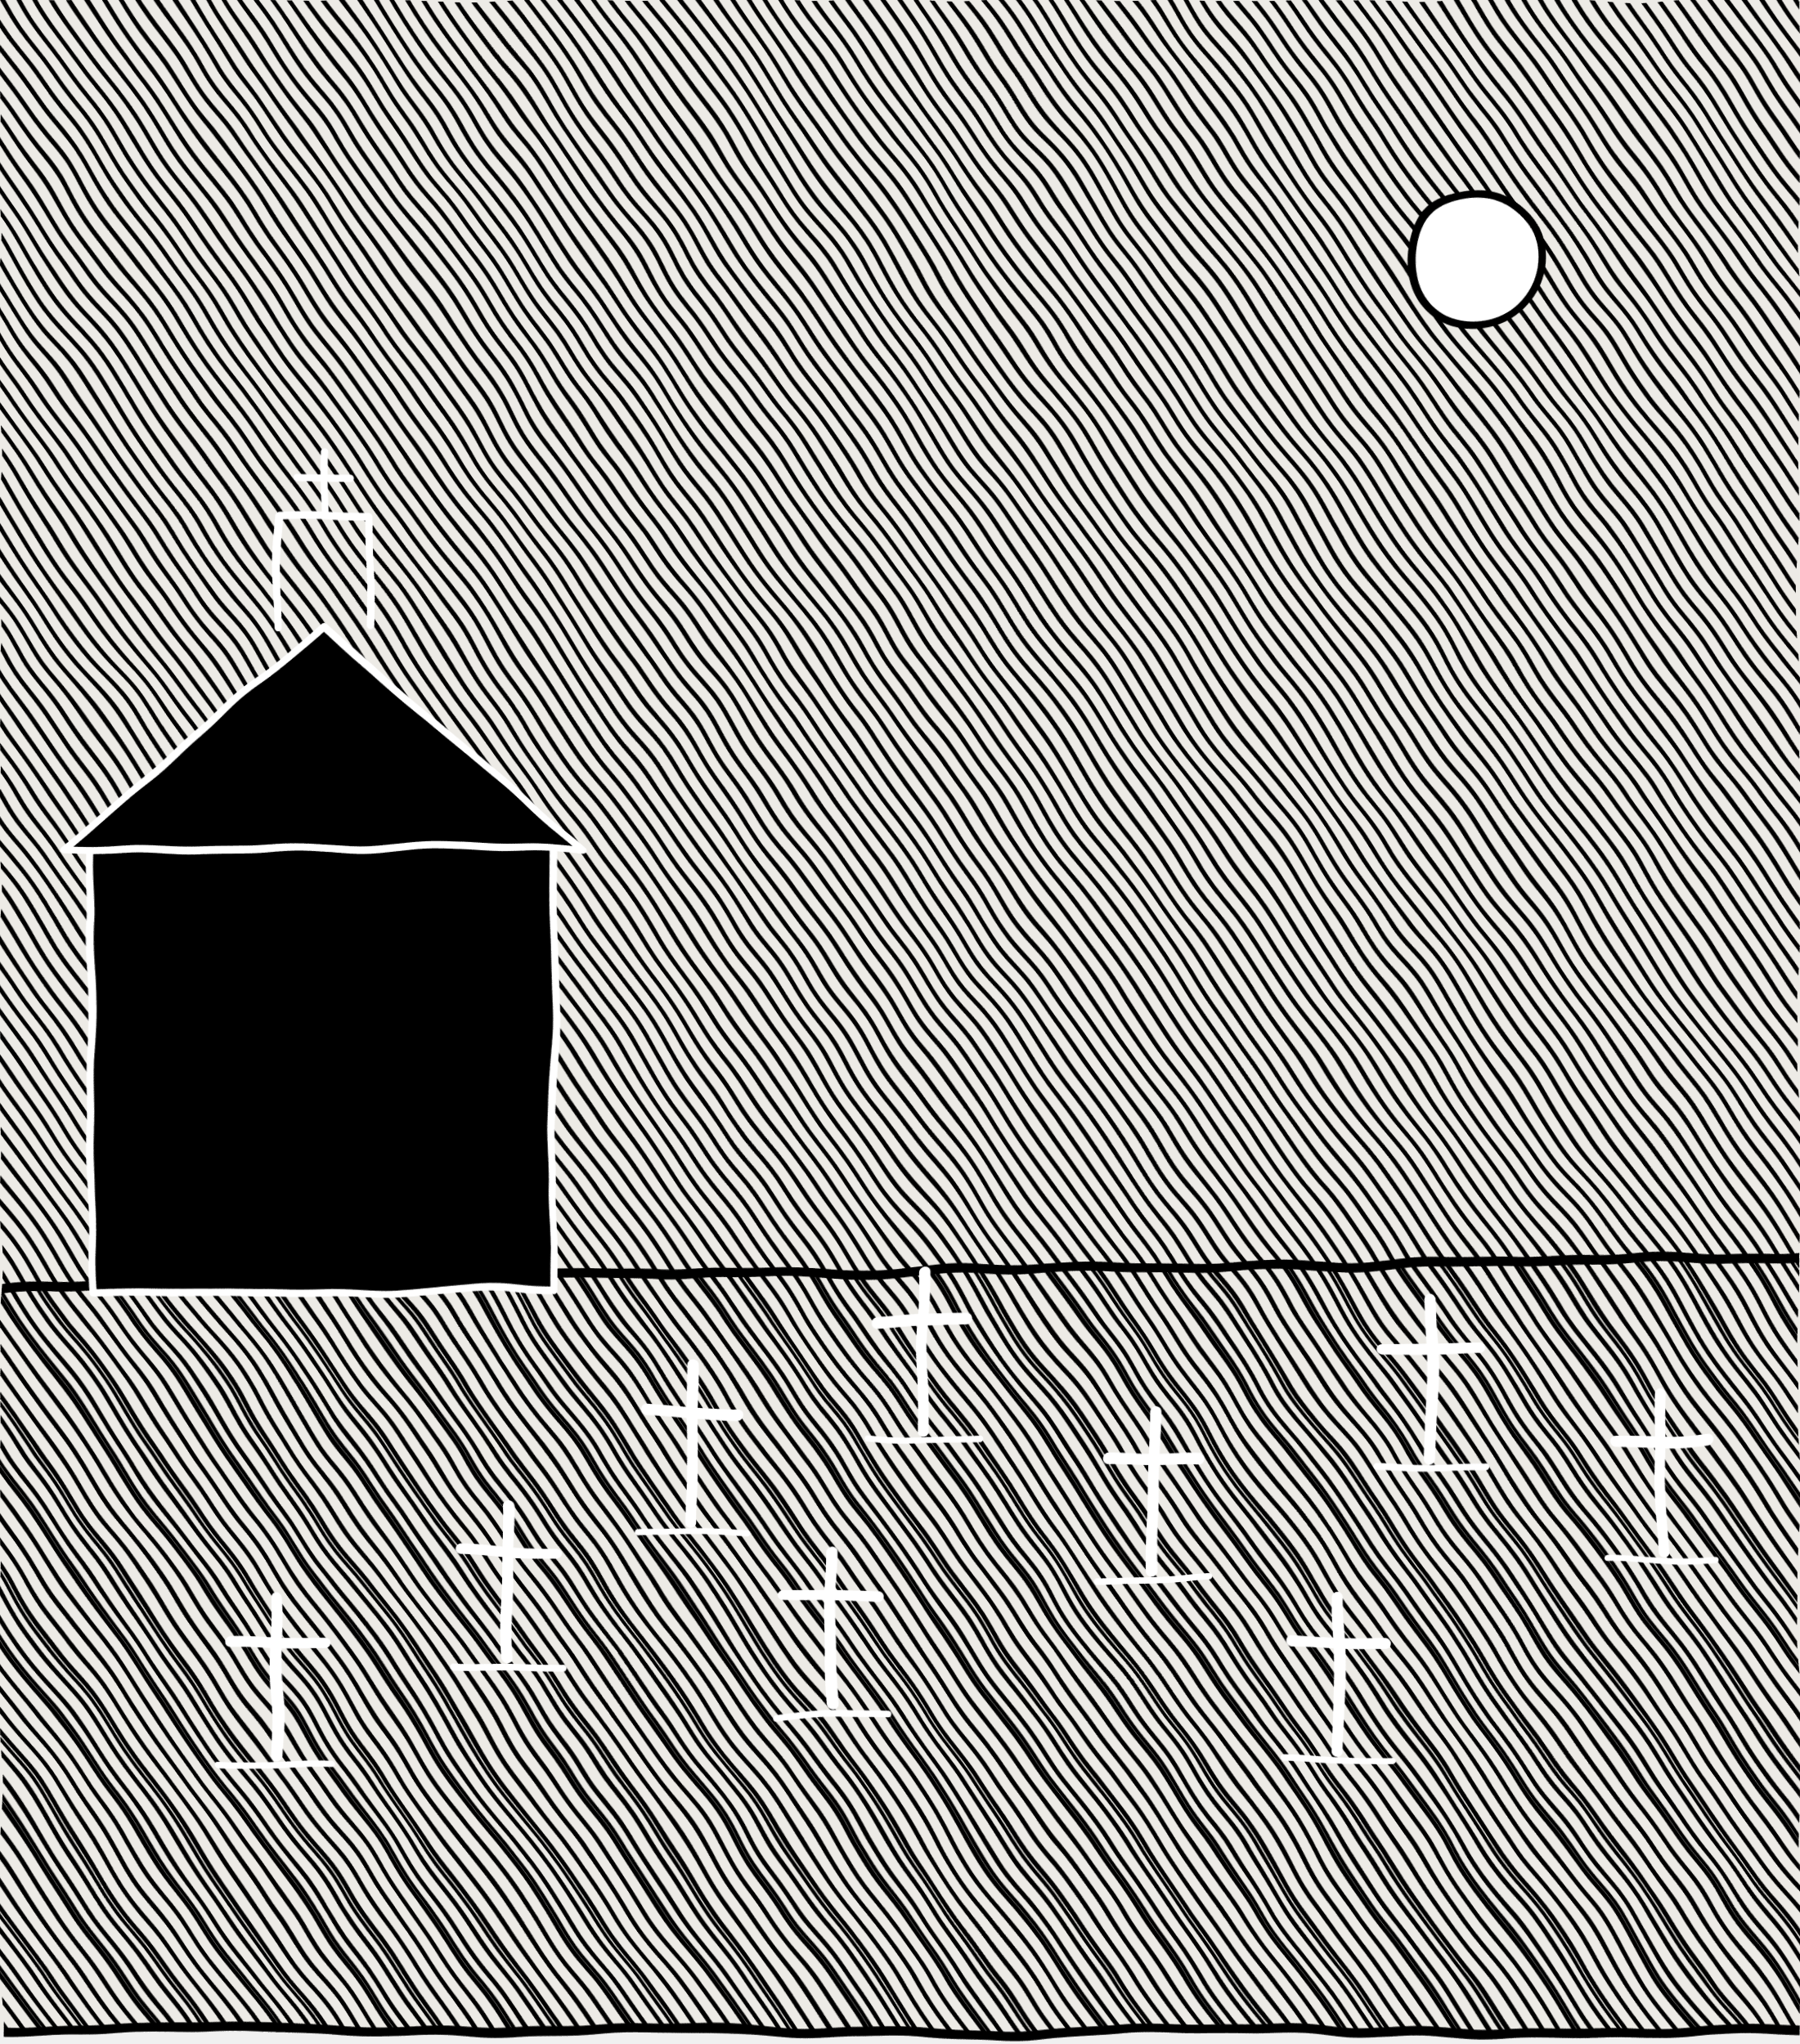
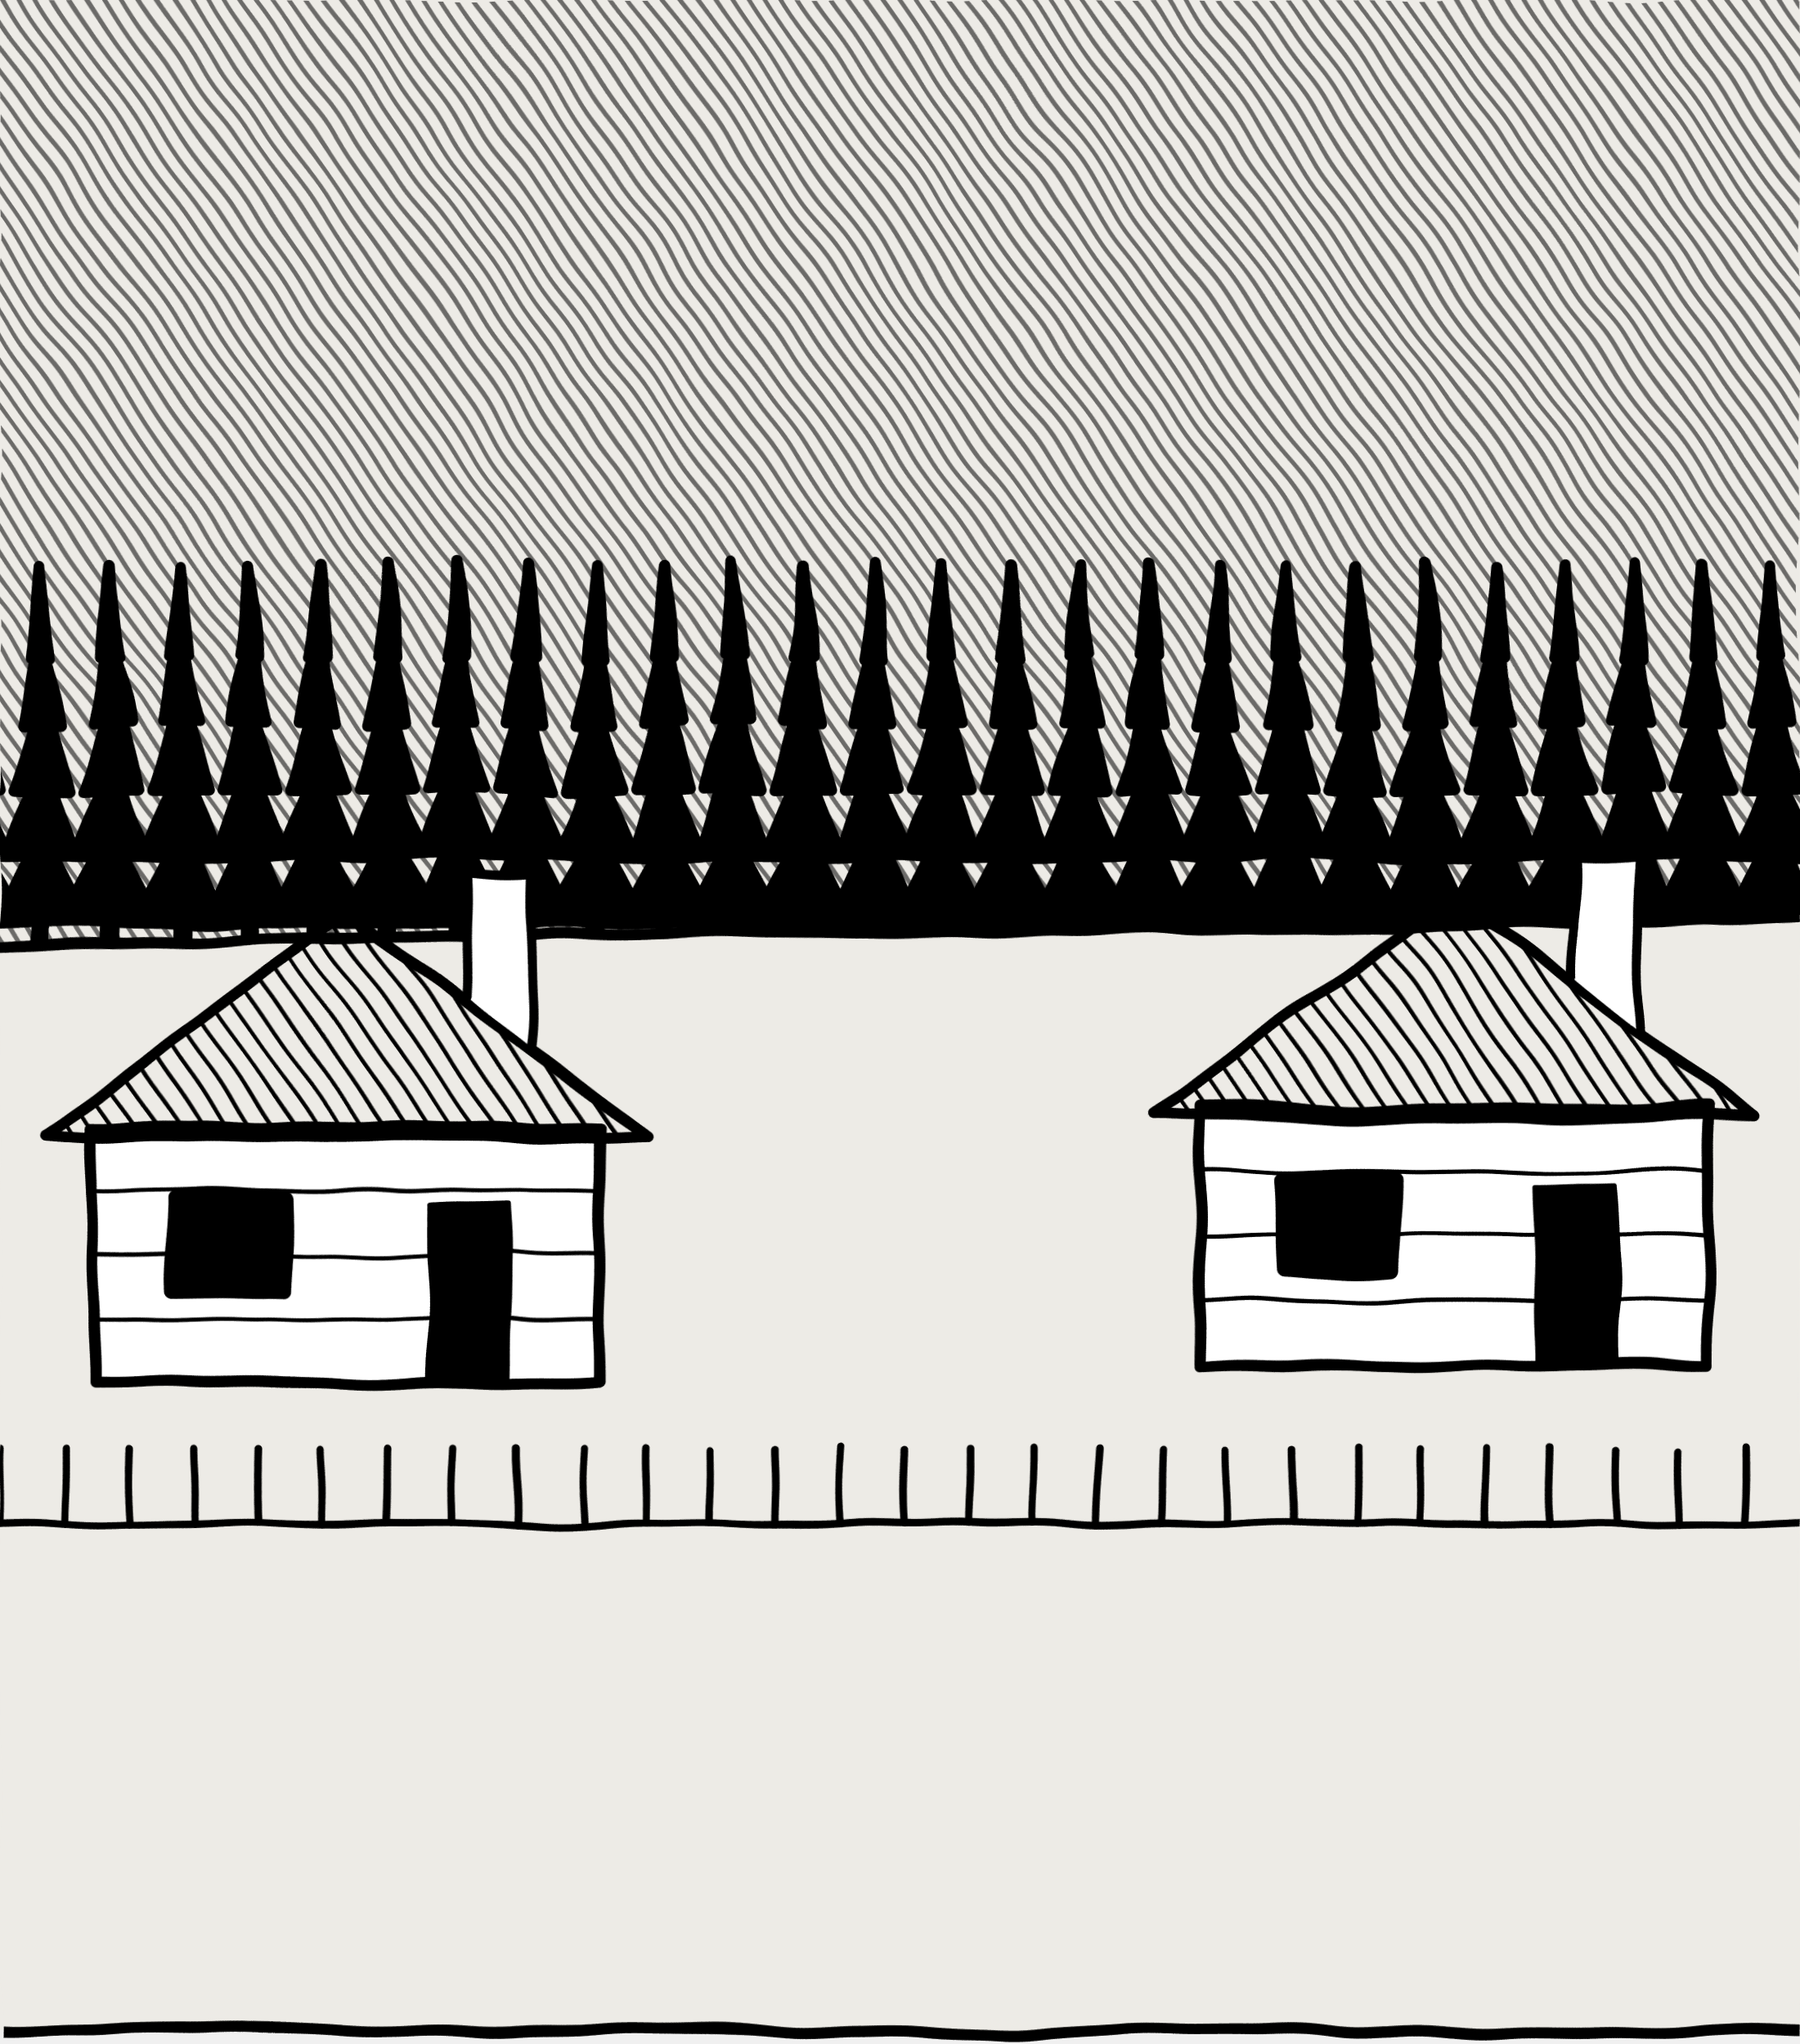
<svg xmlns="http://www.w3.org/2000/svg" width="390" height="443" viewBox="0 0 390 443">
  <defs>
    <filter id="ink" filterUnits="userSpaceOnUse" x="-60" y="-60" width="520" height="980">
      <feTurbulence type="fractalNoise" baseFrequency="0.035" numOctaves="2" seed="7" result="n" />
      <feDisplacementMap in="SourceGraphic" in2="n" scale="3.2" xChannelSelector="R" yChannelSelector="G" />
    </filter>
    <filter id="inkWide" filterUnits="userSpaceOnUse" x="-300" y="-300" width="1200" height="1200">
      <feTurbulence type="fractalNoise" baseFrequency="0.035" numOctaves="2" seed="7" result="n" />
      <feDisplacementMap in="SourceGraphic" in2="n" scale="3.2" xChannelSelector="R" yChannelSelector="G" />
    </filter>
    <pattern id="hatch" width="7" height="7" patternUnits="userSpaceOnUse" patternTransform="rotate(-35)">
      <line x1="0" y1="0" x2="0" y2="7" stroke="#000000" stroke-width="1.5" />
    </pattern>
    <pattern id="hatchDense" width="4" height="4" patternUnits="userSpaceOnUse" patternTransform="rotate(-35)">
      <line x1="0" y1="0" x2="0" y2="4" stroke="#000000" stroke-width="1.7" />
    </pattern>
    <pattern id="hatchNight" width="3" height="3" patternUnits="userSpaceOnUse" patternTransform="rotate(-35)">
      <line x1="0" y1="0" x2="0" y2="3" stroke="#000000" stroke-width="1.9" />
    </pattern>
    <pattern id="water" width="9" height="5" patternUnits="userSpaceOnUse">
      <line x1="0" y1="2.5" x2="5" y2="2.5" stroke="#000000" stroke-width="1.3" />
    </pattern>
  </defs>
  <rect width="390" height="440" fill="#EDEBE6" stroke="none" />
  <g filter="url(#ink)" stroke="#000000" stroke-linecap="round" stroke-linejoin="round">
-     <rect width="390" height="440" fill="url(#hatchNight)" stroke="none" />
-     <circle cx="320" cy="56" r="14" fill="#FFFFFF" stroke-width="1.6" />
-     <path d="M-10 280C80 274 200 278 400 272V440H-10Z" fill="url(#hatch)" stroke-width="2" />
-     <path d="M20 280V180H120V280Z" fill="#000000" stroke="#FFFFFF" stroke-width="1.6" />
-     <path d="M14 184L70 136L126 184Z" fill="#000000" stroke="#FFFFFF" stroke-width="1.6" />
-     <path d="M60 136V112H80V136M70 112V98M64 104H76" fill="none" stroke="#FFFFFF" stroke-width="1.6" />
-     <path d="M150 330V296M140 306H160" fill="none" stroke="#FFFFFF" stroke-width="2.4" />
-     <path d="M138 332h24" fill="none" stroke="#FFFFFF" stroke-width="1.4" />
-     <path d="M200 310V276M190 286H210" fill="none" stroke="#FFFFFF" stroke-width="2.4" />
-     <path d="M188 312h24" fill="none" stroke="#FFFFFF" stroke-width="1.4" />
-     <path d="M250 340V306M240 316H260" fill="none" stroke="#FFFFFF" stroke-width="2.4" />
-     <path d="M238 342h24" fill="none" stroke="#FFFFFF" stroke-width="1.4" />
-     <path d="M310 316V282M300 292H320" fill="none" stroke="#FFFFFF" stroke-width="2.4" />
-     <path d="M298 318h24" fill="none" stroke="#FFFFFF" stroke-width="1.4" />
-     <path d="M360 336V302M350 312H370" fill="none" stroke="#FFFFFF" stroke-width="2.4" />
-     <path d="M348 338h24" fill="none" stroke="#FFFFFF" stroke-width="1.4" />
-     <path d="M180 370V336M170 346H190" fill="none" stroke="#FFFFFF" stroke-width="2.4" />
-     <path d="M168 372h24" fill="none" stroke="#FFFFFF" stroke-width="1.4" />
-     <path d="M290 380V346M280 356H300" fill="none" stroke="#FFFFFF" stroke-width="2.4" />
-     <path d="M278 382h24" fill="none" stroke="#FFFFFF" stroke-width="1.4" />
-     <path d="M110 360V326M100 336H120" fill="none" stroke="#FFFFFF" stroke-width="2.4" />
-     <path d="M98 362h24" fill="none" stroke="#FFFFFF" stroke-width="1.4" />
-     <path d="M60 380V346M50 356H70" fill="none" stroke="#FFFFFF" stroke-width="2.4" />
-     <path d="M48 382h24" fill="none" stroke="#FFFFFF" stroke-width="1.4" />
+     <path d="M0 0H390V440H0Z" fill="url(#hatchNight)" stroke="none" opacity="0.55" />
+     <line x1="-6" y1="208" x2="-6" y2="196" stroke-width="4" />
+     <path d="M-16.0 200.0L-6.0 179.8L4.0 200.0Z M-14.0 185.6L-6.0 165.4L2.0 185.6Z M-12.0 171.2L-6.0 151.0L0.0 171.2Z M-10.0 156.8L-6.0 136.6L-2.0 156.8Z M-8.0 142.4L-6.0 122.2L-4.0 142.4Z" fill="#000000" stroke-width="2.4" />
+     <line x1="9" y1="208" x2="9" y2="196" stroke-width="4" />
+     <path d="M-1.0 200.0L9.0 179.8L19.0 200.0Z M1.0 185.6L9.0 165.4L17.0 185.6Z M3.0 171.2L9.0 151.0L15.0 171.2Z M5.0 156.8L9.0 136.6L13.0 156.8Z M7.0 142.4L9.0 122.2L11.0 142.4Z" fill="#000000" stroke-width="2.4" />
+     <line x1="24" y1="208" x2="24" y2="196" stroke-width="4" />
+     <path d="M14.0 200.0L24.0 179.8L34.0 200.0Z M16.0 185.6L24.0 165.4L32.0 185.6Z M18.0 171.2L24.0 151.0L30.0 171.2Z M20.0 156.8L24.0 136.6L28.0 156.8Z M22.0 142.4L24.0 122.2L26.0 142.4Z" fill="#000000" stroke-width="2.4" />
+     <line x1="39" y1="208" x2="39" y2="196" stroke-width="4" />
+     <path d="M29.0 200.0L39.0 179.8L49.0 200.0Z M31.0 185.6L39.0 165.4L47.0 185.6Z M33.0 171.2L39.0 151.0L45.0 171.2Z M35.0 156.8L39.0 136.6L43.0 156.8Z M37.0 142.4L39.0 122.2L41.0 142.4Z" fill="#000000" stroke-width="2.4" />
+     <line x1="54" y1="208" x2="54" y2="196" stroke-width="4" />
+     <path d="M44.0 200.0L54.0 179.8L64.0 200.0Z M46.0 185.6L54.0 165.4L62.0 185.6Z M48.0 171.2L54.0 151.0L60.0 171.2Z M50.0 156.8L54.0 136.6L58.0 156.8Z M52.0 142.4L54.0 122.2L56.0 142.4Z" fill="#000000" stroke-width="2.4" />
+     <line x1="69" y1="208" x2="69" y2="196" stroke-width="4" />
+     <path d="M59.0 200.0L69.0 179.8L79.0 200.0Z M61.0 185.6L69.0 165.4L77.0 185.6Z M63.0 171.2L69.0 151.0L75.0 171.2Z M65.0 156.8L69.0 136.6L73.0 156.8Z M67.0 142.4L69.0 122.2L71.0 142.4Z" fill="#000000" stroke-width="2.4" />
+     <line x1="84" y1="208" x2="84" y2="196" stroke-width="4" />
+     <path d="M74.0 200.0L84.0 179.8L94.0 200.0Z M76.0 185.6L84.0 165.4L92.0 185.6Z M78.0 171.2L84.0 151.0L90.0 171.2Z M80.0 156.8L84.0 136.6L88.0 156.8Z M82.0 142.4L84.0 122.2L86.0 142.4Z" fill="#000000" stroke-width="2.4" />
+     <line x1="99" y1="208" x2="99" y2="196" stroke-width="4" />
+     <path d="M89.0 200.0L99.0 179.8L109.0 200.0Z M91.0 185.6L99.0 165.4L107.0 185.6Z M93.0 171.2L99.0 151.0L105.0 171.2Z M95.0 156.8L99.0 136.6L103.0 156.8Z M97.0 142.4L99.0 122.2L101.0 142.4Z" fill="#000000" stroke-width="2.4" />
+     <line x1="114" y1="208" x2="114" y2="196" stroke-width="4" />
+     <path d="M104.0 200.0L114.0 179.8L124.0 200.0Z M106.0 185.6L114.0 165.4L122.0 185.6Z M108.0 171.2L114.0 151.0L120.0 171.2Z M110.0 156.8L114.0 136.6L118.0 156.8Z M112.0 142.4L114.0 122.2L116.0 142.4Z" fill="#000000" stroke-width="2.4" />
+     <line x1="129" y1="208" x2="129" y2="196" stroke-width="4" />
+     <path d="M119.0 200.0L129.0 179.8L139.0 200.0Z M121.0 185.6L129.0 165.4L137.0 185.6Z M123.0 171.2L129.0 151.0L135.0 171.2Z M125.0 156.8L129.0 136.6L133.0 156.8Z M127.0 142.4L129.0 122.2L131.0 142.4Z" fill="#000000" stroke-width="2.4" />
+     <line x1="144" y1="208" x2="144" y2="196" stroke-width="4" />
+     <path d="M134.0 200.0L144.0 179.8L154.0 200.0Z M136.0 185.6L144.0 165.4L152.0 185.6Z M138.0 171.2L144.0 151.0L150.0 171.2Z M140.0 156.8L144.0 136.6L148.0 156.8Z M142.0 142.4L144.0 122.2L146.0 142.4Z" fill="#000000" stroke-width="2.4" />
+     <line x1="159" y1="208" x2="159" y2="196" stroke-width="4" />
+     <path d="M149.0 200.0L159.0 179.8L169.0 200.0Z M151.0 185.6L159.0 165.4L167.0 185.6Z M153.0 171.2L159.0 151.0L165.0 171.2Z M155.0 156.8L159.0 136.6L163.0 156.8Z M157.0 142.4L159.0 122.2L161.0 142.4Z" fill="#000000" stroke-width="2.4" />
+     <line x1="174" y1="208" x2="174" y2="196" stroke-width="4" />
+     <path d="M164.0 200.0L174.0 179.8L184.0 200.0Z M166.0 185.6L174.0 165.4L182.0 185.6Z M168.0 171.2L174.0 151.0L180.0 171.2Z M170.0 156.8L174.0 136.6L178.0 156.8Z M172.0 142.4L174.0 122.2L176.0 142.4Z" fill="#000000" stroke-width="2.4" />
+     <line x1="189" y1="208" x2="189" y2="196" stroke-width="4" />
+     <path d="M179.0 200.0L189.0 179.8L199.0 200.0Z M181.0 185.6L189.0 165.4L197.0 185.6Z M183.0 171.2L189.0 151.0L195.0 171.2Z M185.0 156.8L189.0 136.6L193.0 156.8Z M187.0 142.4L189.0 122.2L191.0 142.4Z" fill="#000000" stroke-width="2.4" />
+     <line x1="204" y1="208" x2="204" y2="196" stroke-width="4" />
+     <path d="M194.0 200.0L204.0 179.8L214.0 200.0Z M196.0 185.6L204.0 165.4L212.0 185.6Z M198.0 171.2L204.0 151.0L210.0 171.2Z M200.0 156.8L204.0 136.6L208.0 156.8Z M202.0 142.4L204.0 122.2L206.0 142.4Z" fill="#000000" stroke-width="2.4" />
+     <line x1="219" y1="208" x2="219" y2="196" stroke-width="4" />
+     <path d="M209.0 200.0L219.0 179.8L229.0 200.0Z M211.0 185.6L219.0 165.4L227.0 185.6Z M213.0 171.2L219.0 151.0L225.0 171.2Z M215.0 156.8L219.0 136.6L223.0 156.8Z M217.0 142.4L219.0 122.2L221.0 142.4Z" fill="#000000" stroke-width="2.4" />
+     <line x1="234" y1="208" x2="234" y2="196" stroke-width="4" />
+     <path d="M224.0 200.0L234.0 179.8L244.0 200.0Z M226.0 185.6L234.0 165.4L242.0 185.6Z M228.0 171.2L234.0 151.0L240.0 171.2Z M230.0 156.8L234.0 136.6L238.0 156.8Z M232.0 142.4L234.0 122.2L236.0 142.4Z" fill="#000000" stroke-width="2.4" />
+     <line x1="249" y1="208" x2="249" y2="196" stroke-width="4" />
+     <path d="M239.0 200.0L249.0 179.8L259.0 200.0Z M241.0 185.6L249.0 165.4L257.0 185.6Z M243.0 171.2L249.0 151.0L255.0 171.2Z M245.0 156.8L249.0 136.6L253.0 156.8Z M247.0 142.4L249.0 122.2L251.0 142.4Z" fill="#000000" stroke-width="2.4" />
+     <line x1="264" y1="208" x2="264" y2="196" stroke-width="4" />
+     <path d="M254.0 200.0L264.0 179.8L274.0 200.0Z M256.0 185.6L264.0 165.4L272.0 185.6Z M258.0 171.2L264.0 151.0L270.0 171.2Z M260.0 156.8L264.0 136.6L268.0 156.8Z M262.0 142.4L264.0 122.2L266.0 142.4Z" fill="#000000" stroke-width="2.4" />
+     <line x1="279" y1="208" x2="279" y2="196" stroke-width="4" />
+     <path d="M269.0 200.0L279.0 179.8L289.0 200.0Z M271.0 185.6L279.0 165.4L287.0 185.6Z M273.0 171.2L279.0 151.0L285.0 171.2Z M275.0 156.8L279.0 136.6L283.0 156.8Z M277.0 142.4L279.0 122.2L281.0 142.4Z" fill="#000000" stroke-width="2.4" />
+     <line x1="294" y1="208" x2="294" y2="196" stroke-width="4" />
+     <path d="M284.0 200.0L294.0 179.8L304.0 200.0Z M286.0 185.6L294.0 165.4L302.0 185.6Z M288.0 171.2L294.0 151.0L300.0 171.2Z M290.0 156.8L294.0 136.6L298.0 156.8Z M292.0 142.4L294.0 122.2L296.0 142.4Z" fill="#000000" stroke-width="2.4" />
+     <line x1="309" y1="208" x2="309" y2="196" stroke-width="4" />
+     <path d="M299.0 200.0L309.0 179.8L319.0 200.0Z M301.0 185.6L309.0 165.4L317.0 185.6Z M303.0 171.2L309.0 151.0L315.0 171.2Z M305.0 156.8L309.0 136.6L313.0 156.8Z M307.0 142.4L309.0 122.2L311.0 142.4Z" fill="#000000" stroke-width="2.4" />
+     <line x1="324" y1="208" x2="324" y2="196" stroke-width="4" />
+     <path d="M314.0 200.0L324.0 179.8L334.0 200.0Z M316.0 185.6L324.0 165.4L332.0 185.6Z M318.0 171.2L324.0 151.0L330.0 171.2Z M320.0 156.8L324.0 136.6L328.0 156.8Z M322.0 142.4L324.0 122.2L326.0 142.4Z" fill="#000000" stroke-width="2.4" />
+     <line x1="339" y1="208" x2="339" y2="196" stroke-width="4" />
+     <path d="M329.0 200.0L339.0 179.8L349.0 200.0Z M331.0 185.6L339.0 165.4L347.0 185.6Z M333.0 171.2L339.0 151.0L345.0 171.2Z M335.0 156.8L339.0 136.6L343.0 156.8Z M337.0 142.4L339.0 122.2L341.0 142.4Z" fill="#000000" stroke-width="2.4" />
+     <line x1="354" y1="208" x2="354" y2="196" stroke-width="4" />
+     <path d="M344.0 200.0L354.0 179.8L364.0 200.0Z M346.0 185.6L354.0 165.4L362.0 185.6Z M348.0 171.2L354.0 151.0L360.0 171.2Z M350.0 156.8L354.0 136.6L358.0 156.8Z M352.0 142.4L354.0 122.2L356.0 142.4Z" fill="#000000" stroke-width="2.4" />
+     <line x1="369" y1="208" x2="369" y2="196" stroke-width="4" />
+     <path d="M359.0 200.0L369.0 179.8L379.0 200.0Z M361.0 185.6L369.0 165.4L377.0 185.6Z M363.0 171.2L369.0 151.0L375.0 171.2Z M365.0 156.8L369.0 136.6L373.0 156.8Z M367.0 142.4L369.0 122.2L371.0 142.4Z" fill="#000000" stroke-width="2.4" />
+     <line x1="384" y1="208" x2="384" y2="196" stroke-width="4" />
+     <path d="M374.0 200.0L384.0 179.8L394.0 200.0Z M376.0 185.6L384.0 165.4L392.0 185.6Z M378.0 171.2L384.0 151.0L390.0 171.2Z M380.0 156.8L384.0 136.6L388.0 156.8Z M382.0 142.4L384.0 122.2L386.0 142.4Z" fill="#000000" stroke-width="2.4" />
+     <line x1="399" y1="208" x2="399" y2="196" stroke-width="4" />
+     <path d="M389.0 200.0L399.0 179.8L409.0 200.0Z M391.0 185.6L399.0 165.4L407.0 185.6Z M393.0 171.2L399.0 151.0L405.0 171.2Z M395.0 156.8L399.0 136.6L403.0 156.8Z M397.0 142.4L399.0 122.2L401.0 142.4Z" fill="#000000" stroke-width="2.4" />
+     <path d="M-10 206C100 200 280 204 400 198V440H-10Z" fill="#EDEBE6" stroke-width="2.4" />
+     <path d="M20 300V244H130V300Z" fill="#FFFFFF" stroke-width="2.4" />
+     <path d="M20 286H130" fill="none" stroke-width="0.9" />
+     <path d="M20 272H130" fill="none" stroke-width="0.9" />
+     <path d="M20 258H130" fill="none" stroke-width="0.9" />
+     <path d="M10 246L75.0 198L140 246Z" fill="url(#hatchDense)" stroke-width="2.4" />
+     <path d="M93 300V261H110V300Z" fill="#000000" />
+     <path d="M37.6 259.68H61.8V279.84H37.6Z" fill="#000000" stroke-width="3" />
+     <path d="M49.7 259.68V279.84M37.6 269.76H61.8" fill="none" stroke-width="2.4" />
+     <path d="M101 216V190H115V227" fill="#FFFFFF" stroke-width="2" />
+     <path d="M260 296V240H370V296Z" fill="#FFFFFF" stroke-width="2.4" />
+     <path d="M260 282H370" fill="none" stroke-width="0.9" />
+     <path d="M260 268H370" fill="none" stroke-width="0.9" />
+     <path d="M260 254H370" fill="none" stroke-width="0.9" />
+     <path d="M250 242L315.0 194L380 242Z" fill="url(#hatchDense)" stroke-width="2.4" />
+     <path d="M333 296V257H350V296Z" fill="#000000" />
+     <path d="M277.6 255.68H301.8V275.84H277.6Z" fill="#000000" stroke-width="3" />
+     <path d="M289.7 255.68V275.84M277.6 265.76H301.8" fill="none" stroke-width="2.4" />
+     <path d="M341 212V186H355V223" fill="#FFFFFF" stroke-width="2" />
+     <path d="M-10 330H400" fill="none" stroke-width="1.6" />
+     <path d="M0 330v-16" fill="none" stroke-width="1.6" />
+     <path d="M14 330v-16" fill="none" stroke-width="1.6" />
+     <path d="M28 330v-16" fill="none" stroke-width="1.6" />
+     <path d="M42 330v-16" fill="none" stroke-width="1.6" />
+     <path d="M56 330v-16" fill="none" stroke-width="1.6" />
+     <path d="M70 330v-16" fill="none" stroke-width="1.6" />
+     <path d="M84 330v-16" fill="none" stroke-width="1.6" />
+     <path d="M98 330v-16" fill="none" stroke-width="1.6" />
+     <path d="M112 330v-16" fill="none" stroke-width="1.6" />
+     <path d="M126 330v-16" fill="none" stroke-width="1.6" />
+     <path d="M140 330v-16" fill="none" stroke-width="1.6" />
+     <path d="M154 330v-16" fill="none" stroke-width="1.6" />
+     <path d="M168 330v-16" fill="none" stroke-width="1.6" />
+     <path d="M182 330v-16" fill="none" stroke-width="1.6" />
+     <path d="M196 330v-16" fill="none" stroke-width="1.6" />
+     <path d="M210 330v-16" fill="none" stroke-width="1.6" />
+     <path d="M224 330v-16" fill="none" stroke-width="1.6" />
+     <path d="M238 330v-16" fill="none" stroke-width="1.6" />
+     <path d="M252 330v-16" fill="none" stroke-width="1.6" />
+     <path d="M266 330v-16" fill="none" stroke-width="1.6" />
+     <path d="M280 330v-16" fill="none" stroke-width="1.6" />
+     <path d="M294 330v-16" fill="none" stroke-width="1.6" />
+     <path d="M308 330v-16" fill="none" stroke-width="1.6" />
+     <path d="M322 330v-16" fill="none" stroke-width="1.6" />
+     <path d="M336 330v-16" fill="none" stroke-width="1.6" />
+     <path d="M350 330v-16" fill="none" stroke-width="1.6" />
+     <path d="M364 330v-16" fill="none" stroke-width="1.6" />
+     <path d="M378 330v-16" fill="none" stroke-width="1.6" />
+     <path d="M392 330v-16" fill="none" stroke-width="1.6" />
  </g>
</svg>
